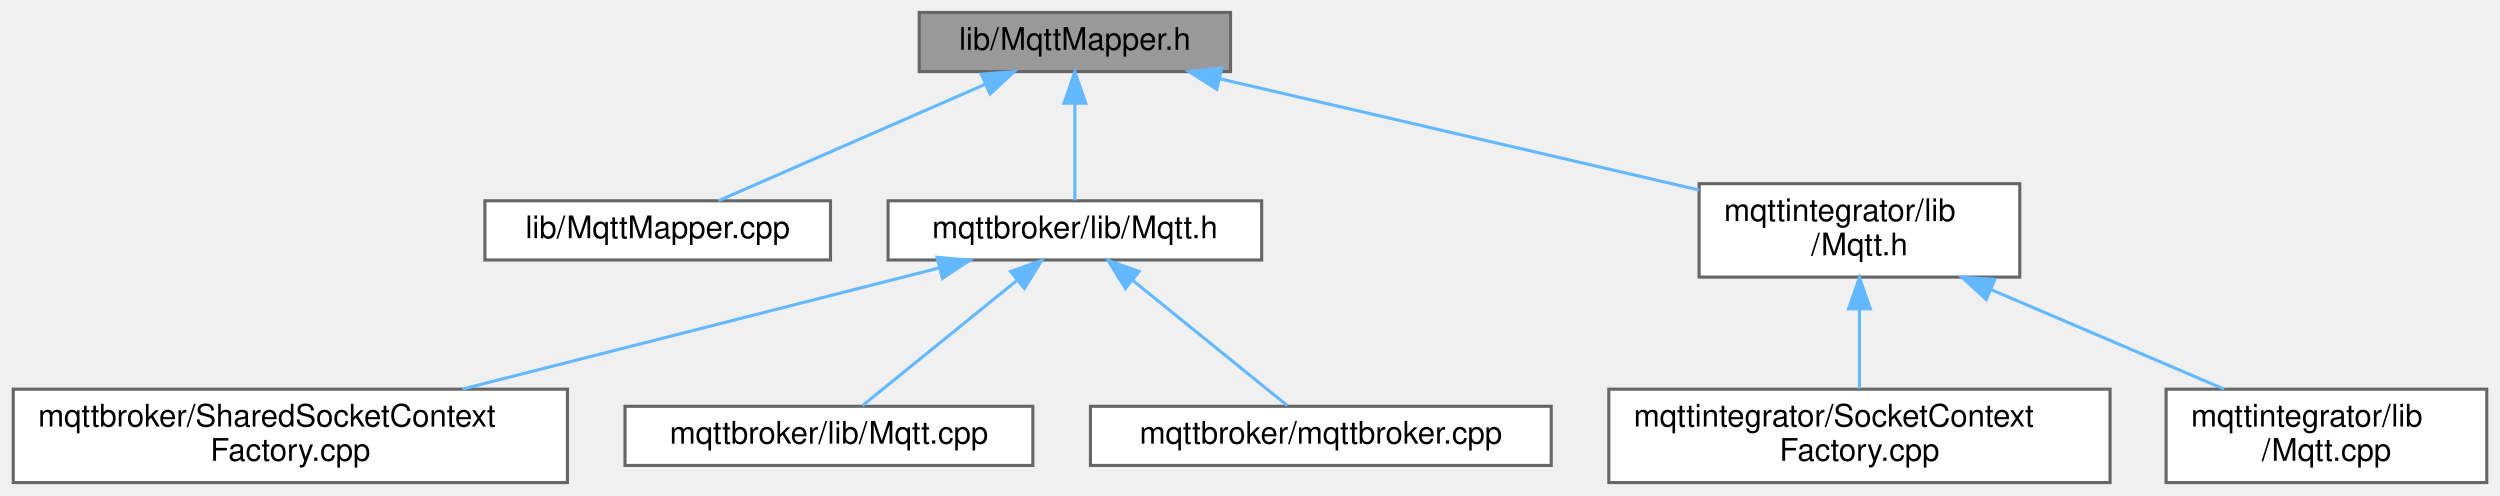
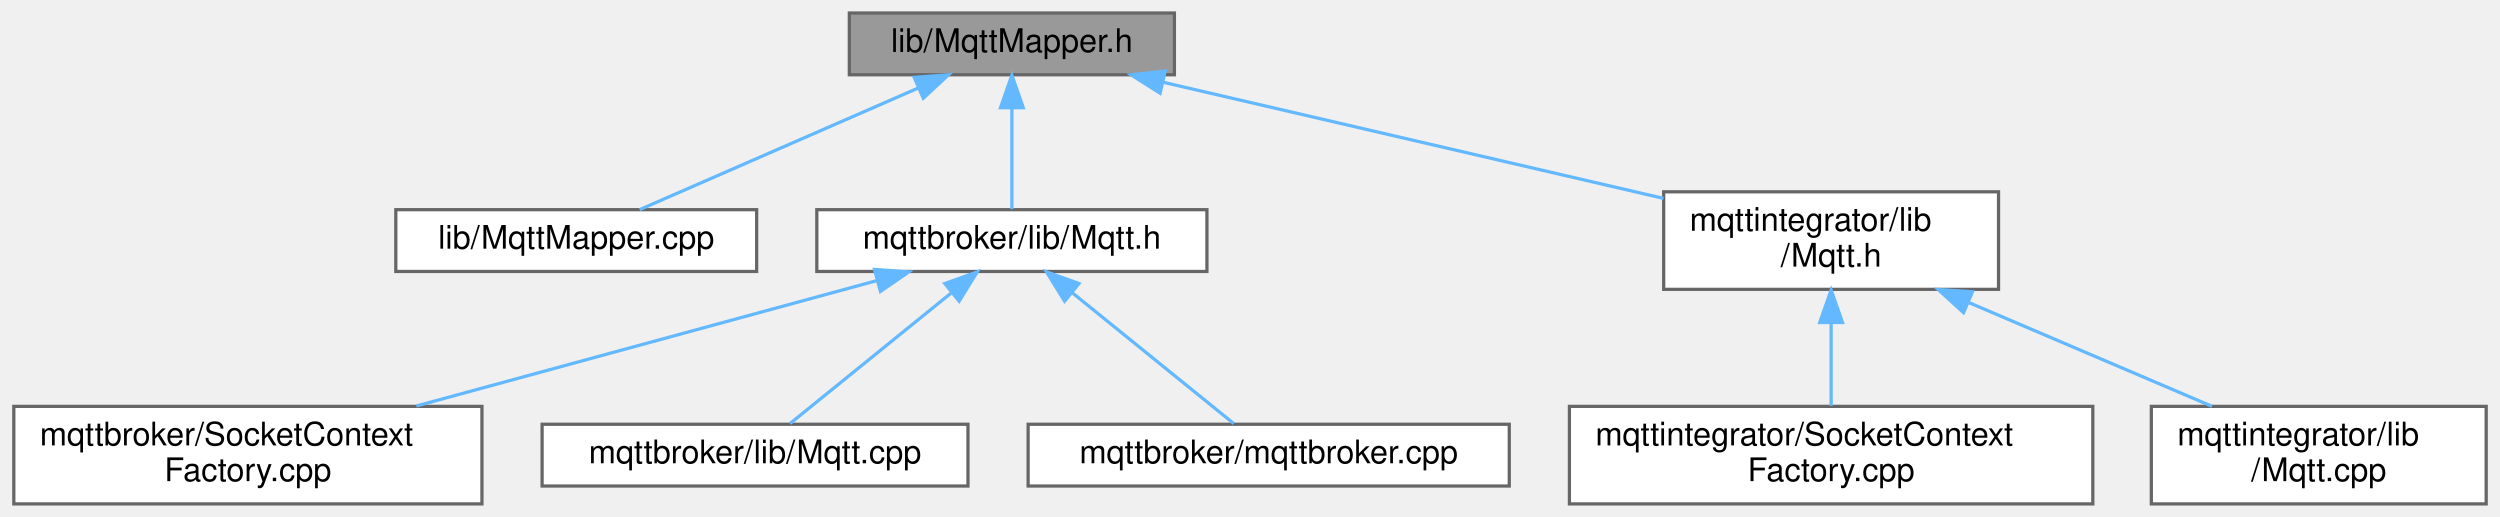
- <svg xmlns="http://www.w3.org/2000/svg" xmlns:xlink="http://www.w3.org/1999/xlink" width="803pt" height="159pt" viewBox="0.00 0.00 802.50 159.00">
+ <svg xmlns="http://www.w3.org/2000/svg" xmlns:xlink="http://www.w3.org/1999/xlink" width="769pt" height="159pt" viewBox="0.00 0.00 768.50 159.00">
  <g id="graph0" class="graph" transform="scale(1 1) rotate(0) translate(4 155)">
    <g id="Node000001" class="node">
      <g id="a_Node000001">
        <a xlink:title=" ">
-           <polygon fill="#999999" stroke="#666666" points="391,-151 291,-151 291,-132 391,-132 391,-151" />
-           <text text-anchor="middle" x="341" y="-139" font-family="Helvetica,sans-Serif" font-size="10.00">lib/MqttMapper.h</text>
+           <polygon fill="#999999" stroke="#666666" points="357,-151 257,-151 257,-132 357,-132 357,-151" />
+           <text text-anchor="middle" x="307" y="-139" font-family="Helvetica,sans-Serif" font-size="10.00">lib/MqttMapper.h</text>
        </a>
      </g>
    </g>
    <g id="Node000002" class="node">
      <g id="a_Node000002">
        <a xlink:href="MqttMapper_8cpp.html" target="_top" xlink:title=" ">
-           <polygon fill="white" stroke="#666666" points="262.5,-90.5 151.5,-90.5 151.5,-71.5 262.5,-71.5 262.5,-90.5" />
-           <text text-anchor="middle" x="207" y="-78.5" font-family="Helvetica,sans-Serif" font-size="10.00">lib/MqttMapper.cpp</text>
+           <polygon fill="white" stroke="#666666" points="228.5,-90.5 117.5,-90.5 117.5,-71.5 228.5,-71.5 228.5,-90.5" />
+           <text text-anchor="middle" x="173" y="-78.5" font-family="Helvetica,sans-Serif" font-size="10.00">lib/MqttMapper.cpp</text>
        </a>
      </g>
    </g>
    <g id="edge1_Node000001_Node000002" class="edge">
      <g id="a_edge1_Node000001_Node000002">
        <a xlink:title=" ">
-           <path fill="none" stroke="#63b8ff" d="M312.21,-127.93C286.34,-116.64 249.05,-100.36 226.51,-90.52" />
-           <polygon fill="#63b8ff" stroke="#63b8ff" points="310.95,-131.2 321.52,-131.99 313.75,-124.78 310.95,-131.2" />
+           <path fill="none" stroke="#63b8ff" d="M278.21,-127.93C252.34,-116.64 215.05,-100.36 192.51,-90.52" />
+           <polygon fill="#63b8ff" stroke="#63b8ff" points="276.95,-131.2 287.52,-131.99 279.75,-124.78 276.95,-131.2" />
        </a>
      </g>
    </g>
    <g id="Node000003" class="node">
      <g id="a_Node000003">
        <a xlink:href="mqttbroker_2lib_2Mqtt_8h.html" target="_top" xlink:title=" ">
-           <polygon fill="white" stroke="#666666" points="401,-90.5 281,-90.5 281,-71.5 401,-71.5 401,-90.5" />
-           <text text-anchor="middle" x="341" y="-78.5" font-family="Helvetica,sans-Serif" font-size="10.00">mqttbroker/lib/Mqtt.h</text>
+           <polygon fill="white" stroke="#666666" points="367,-90.5 247,-90.5 247,-71.5 367,-71.5 367,-90.5" />
+           <text text-anchor="middle" x="307" y="-78.5" font-family="Helvetica,sans-Serif" font-size="10.00">mqttbroker/lib/Mqtt.h</text>
        </a>
      </g>
    </g>
    <g id="edge2_Node000001_Node000003" class="edge">
      <g id="a_edge2_Node000001_Node000003">
        <a xlink:title=" ">
-           <path fill="none" stroke="#63b8ff" d="M341,-121.66C341,-111.24 341,-98.8 341,-90.67" />
-           <polygon fill="#63b8ff" stroke="#63b8ff" points="337.5,-121.87 341,-131.87 344.5,-121.87 337.5,-121.87" />
+           <path fill="none" stroke="#63b8ff" d="M307,-121.66C307,-111.24 307,-98.8 307,-90.67" />
+           <polygon fill="#63b8ff" stroke="#63b8ff" points="303.5,-121.87 307,-131.87 310.5,-121.87 303.5,-121.87" />
        </a>
      </g>
    </g>
    <g id="Node000007" class="node">
      <g id="a_Node000007">
        <a xlink:href="mqttintegrator_2lib_2Mqtt_8h.html" target="_top" xlink:title=" ">
-           <polygon fill="white" stroke="#666666" points="644.5,-96 541.5,-96 541.5,-66 644.5,-66 644.5,-96" />
-           <text text-anchor="start" x="549.5" y="-84" font-family="Helvetica,sans-Serif" font-size="10.00">mqttintegrator/lib</text>
-           <text text-anchor="middle" x="593" y="-73" font-family="Helvetica,sans-Serif" font-size="10.00">/Mqtt.h</text>
+           <polygon fill="white" stroke="#666666" points="610.5,-96 507.5,-96 507.5,-66 610.5,-66 610.5,-96" />
+           <text text-anchor="start" x="515.5" y="-84" font-family="Helvetica,sans-Serif" font-size="10.00">mqttintegrator/lib</text>
+           <text text-anchor="middle" x="559" y="-73" font-family="Helvetica,sans-Serif" font-size="10.00">/Mqtt.h</text>
        </a>
      </g>
    </g>
    <g id="edge6_Node000001_Node000007" class="edge">
      <g id="a_edge6_Node000001_Node000007">
        <a xlink:title=" ">
-           <path fill="none" stroke="#63b8ff" d="M387.43,-129.72C431.05,-119.59 496.23,-104.47 541.45,-93.97" />
-           <polygon fill="#63b8ff" stroke="#63b8ff" points="386.59,-126.32 377.64,-131.99 388.18,-133.14 386.59,-126.32" />
+           <path fill="none" stroke="#63b8ff" d="M353.43,-129.72C397.05,-119.59 462.23,-104.47 507.45,-93.97" />
+           <polygon fill="#63b8ff" stroke="#63b8ff" points="352.59,-126.32 343.64,-131.99 354.18,-133.14 352.59,-126.32" />
        </a>
      </g>
    </g>
    <g id="Node000004" class="node">
      <g id="a_Node000004">
-         <a xlink:href="SharedSocketContextFactory_8cpp.html" target="_top" xlink:title=" ">
-           <polygon fill="white" stroke="#666666" points="178,-30 0,-30 0,0 178,0 178,-30" />
-           <text text-anchor="start" x="8" y="-18" font-family="Helvetica,sans-Serif" font-size="10.00">mqttbroker/SharedSocketContext</text>
-           <text text-anchor="middle" x="89" y="-7" font-family="Helvetica,sans-Serif" font-size="10.00">Factory.cpp</text>
+         <a xlink:href="mqttbroker_2SocketContextFactory_8cpp.html" target="_top" xlink:title=" ">
+           <polygon fill="white" stroke="#666666" points="144,-30 0,-30 0,0 144,0 144,-30" />
+           <text text-anchor="start" x="8" y="-18" font-family="Helvetica,sans-Serif" font-size="10.00">mqttbroker/SocketContext</text>
+           <text text-anchor="middle" x="72" y="-7" font-family="Helvetica,sans-Serif" font-size="10.00">Factory.cpp</text>
        </a>
      </g>
    </g>
    <g id="edge3_Node000003_Node000004" class="edge">
      <g id="a_edge3_Node000003_Node000004">
        <a xlink:title=" ">
-           <path fill="none" stroke="#63b8ff" d="M297.52,-68.96C255.06,-58.17 190.3,-41.73 144.22,-30.02" />
-           <polygon fill="#63b8ff" stroke="#63b8ff" points="296.72,-72.37 307.28,-71.44 298.44,-65.58 296.72,-72.37" />
+           <path fill="none" stroke="#63b8ff" d="M265.47,-68.69C225.97,-57.93 166.42,-41.72 123.83,-30.12" />
+           <polygon fill="#63b8ff" stroke="#63b8ff" points="264.74,-72.12 275.31,-71.37 266.58,-65.36 264.74,-72.12" />
        </a>
      </g>
    </g>
    <g id="Node000005" class="node">
      <g id="a_Node000005">
        <a xlink:href="mqttbroker_2lib_2Mqtt_8cpp.html" target="_top" xlink:title=" ">
-           <polygon fill="white" stroke="#666666" points="327.5,-24.5 196.5,-24.5 196.5,-5.5 327.5,-5.5 327.5,-24.5" />
-           <text text-anchor="middle" x="262" y="-12.5" font-family="Helvetica,sans-Serif" font-size="10.00">mqttbroker/lib/Mqtt.cpp</text>
+           <polygon fill="white" stroke="#666666" points="293.5,-24.5 162.5,-24.5 162.5,-5.5 293.5,-5.5 293.5,-24.5" />
+           <text text-anchor="middle" x="228" y="-12.5" font-family="Helvetica,sans-Serif" font-size="10.00">mqttbroker/lib/Mqtt.cpp</text>
        </a>
      </g>
    </g>
    <g id="edge4_Node000003_Node000005" class="edge">
      <g id="a_edge4_Node000003_Node000005">
        <a xlink:title=" ">
-           <path fill="none" stroke="#63b8ff" d="M322.47,-64.99C307,-52.46 285.5,-35.04 272.74,-24.7" />
-           <polygon fill="#63b8ff" stroke="#63b8ff" points="320.37,-67.79 330.35,-71.37 324.78,-62.35 320.37,-67.79" />
+           <path fill="none" stroke="#63b8ff" d="M288.47,-64.99C273,-52.46 251.5,-35.04 238.74,-24.7" />
+           <polygon fill="#63b8ff" stroke="#63b8ff" points="286.37,-67.79 296.35,-71.37 290.78,-62.35 286.37,-67.79" />
        </a>
      </g>
    </g>
    <g id="Node000006" class="node">
      <g id="a_Node000006">
        <a xlink:href="mqttbroker_8cpp.html" target="_top" xlink:title=" ">
-           <polygon fill="white" stroke="#666666" points="494,-24.5 346,-24.5 346,-5.5 494,-5.5 494,-24.5" />
-           <text text-anchor="middle" x="420" y="-12.5" font-family="Helvetica,sans-Serif" font-size="10.00">mqttbroker/mqttbroker.cpp</text>
+           <polygon fill="white" stroke="#666666" points="460,-24.5 312,-24.5 312,-5.5 460,-5.5 460,-24.5" />
+           <text text-anchor="middle" x="386" y="-12.5" font-family="Helvetica,sans-Serif" font-size="10.00">mqttbroker/mqttbroker.cpp</text>
        </a>
      </g>
    </g>
    <g id="edge5_Node000003_Node000006" class="edge">
      <g id="a_edge5_Node000003_Node000006">
        <a xlink:title=" ">
-           <path fill="none" stroke="#63b8ff" d="M359.53,-64.99C375,-52.46 396.5,-35.04 409.26,-24.7" />
-           <polygon fill="#63b8ff" stroke="#63b8ff" points="357.22,-62.35 351.65,-71.37 361.63,-67.79 357.22,-62.35" />
+           <path fill="none" stroke="#63b8ff" d="M325.53,-64.99C341,-52.46 362.5,-35.04 375.26,-24.7" />
+           <polygon fill="#63b8ff" stroke="#63b8ff" points="323.22,-62.35 317.65,-71.37 327.63,-67.79 323.22,-62.35" />
        </a>
      </g>
    </g>
    <g id="Node000008" class="node">
      <g id="a_Node000008">
        <a xlink:href="mqttintegrator_2SocketContextFactory_8cpp.html" target="_top" xlink:title=" ">
-           <polygon fill="white" stroke="#666666" points="673.5,-30 512.5,-30 512.5,0 673.5,0 673.5,-30" />
-           <text text-anchor="start" x="520.5" y="-18" font-family="Helvetica,sans-Serif" font-size="10.00">mqttintegrator/SocketContext</text>
-           <text text-anchor="middle" x="593" y="-7" font-family="Helvetica,sans-Serif" font-size="10.00">Factory.cpp</text>
+           <polygon fill="white" stroke="#666666" points="639.5,-30 478.5,-30 478.5,0 639.5,0 639.5,-30" />
+           <text text-anchor="start" x="486.5" y="-18" font-family="Helvetica,sans-Serif" font-size="10.00">mqttintegrator/SocketContext</text>
+           <text text-anchor="middle" x="559" y="-7" font-family="Helvetica,sans-Serif" font-size="10.00">Factory.cpp</text>
        </a>
      </g>
    </g>
    <g id="edge7_Node000007_Node000008" class="edge">
      <g id="a_edge7_Node000007_Node000008">
        <a xlink:title=" ">
-           <path fill="none" stroke="#63b8ff" d="M593,-55.54C593,-46.96 593,-37.61 593,-30.16" />
-           <polygon fill="#63b8ff" stroke="#63b8ff" points="589.5,-55.8 593,-65.8 596.5,-55.8 589.5,-55.8" />
+           <path fill="none" stroke="#63b8ff" d="M559,-55.54C559,-46.96 559,-37.61 559,-30.16" />
+           <polygon fill="#63b8ff" stroke="#63b8ff" points="555.5,-55.8 559,-65.8 562.5,-55.8 555.5,-55.8" />
        </a>
      </g>
    </g>
    <g id="Node000009" class="node">
      <g id="a_Node000009">
        <a xlink:href="mqttintegrator_2lib_2Mqtt_8cpp.html" target="_top" xlink:title=" ">
-           <polygon fill="white" stroke="#666666" points="794.5,-30 691.5,-30 691.5,0 794.5,0 794.5,-30" />
-           <text text-anchor="start" x="699.5" y="-18" font-family="Helvetica,sans-Serif" font-size="10.00">mqttintegrator/lib</text>
-           <text text-anchor="middle" x="743" y="-7" font-family="Helvetica,sans-Serif" font-size="10.00">/Mqtt.cpp</text>
+           <polygon fill="white" stroke="#666666" points="760.5,-30 657.5,-30 657.5,0 760.5,0 760.5,-30" />
+           <text text-anchor="start" x="665.5" y="-18" font-family="Helvetica,sans-Serif" font-size="10.00">mqttintegrator/lib</text>
+           <text text-anchor="middle" x="709" y="-7" font-family="Helvetica,sans-Serif" font-size="10.00">/Mqtt.cpp</text>
        </a>
      </g>
    </g>
    <g id="edge8_Node000007_Node000009" class="edge">
      <g id="a_edge8_Node000007_Node000009">
        <a xlink:title=" ">
-           <path fill="none" stroke="#63b8ff" d="M635.38,-61.92C659.08,-51.8 688.19,-39.38 710.16,-30.01" />
-           <polygon fill="#63b8ff" stroke="#63b8ff" points="633.74,-58.81 625.92,-65.95 636.49,-65.25 633.74,-58.81" />
+           <path fill="none" stroke="#63b8ff" d="M601.38,-61.92C625.08,-51.8 654.19,-39.38 676.16,-30.01" />
+           <polygon fill="#63b8ff" stroke="#63b8ff" points="599.74,-58.81 591.92,-65.95 602.49,-65.25 599.74,-58.81" />
        </a>
      </g>
    </g>
  </g>
</svg>
